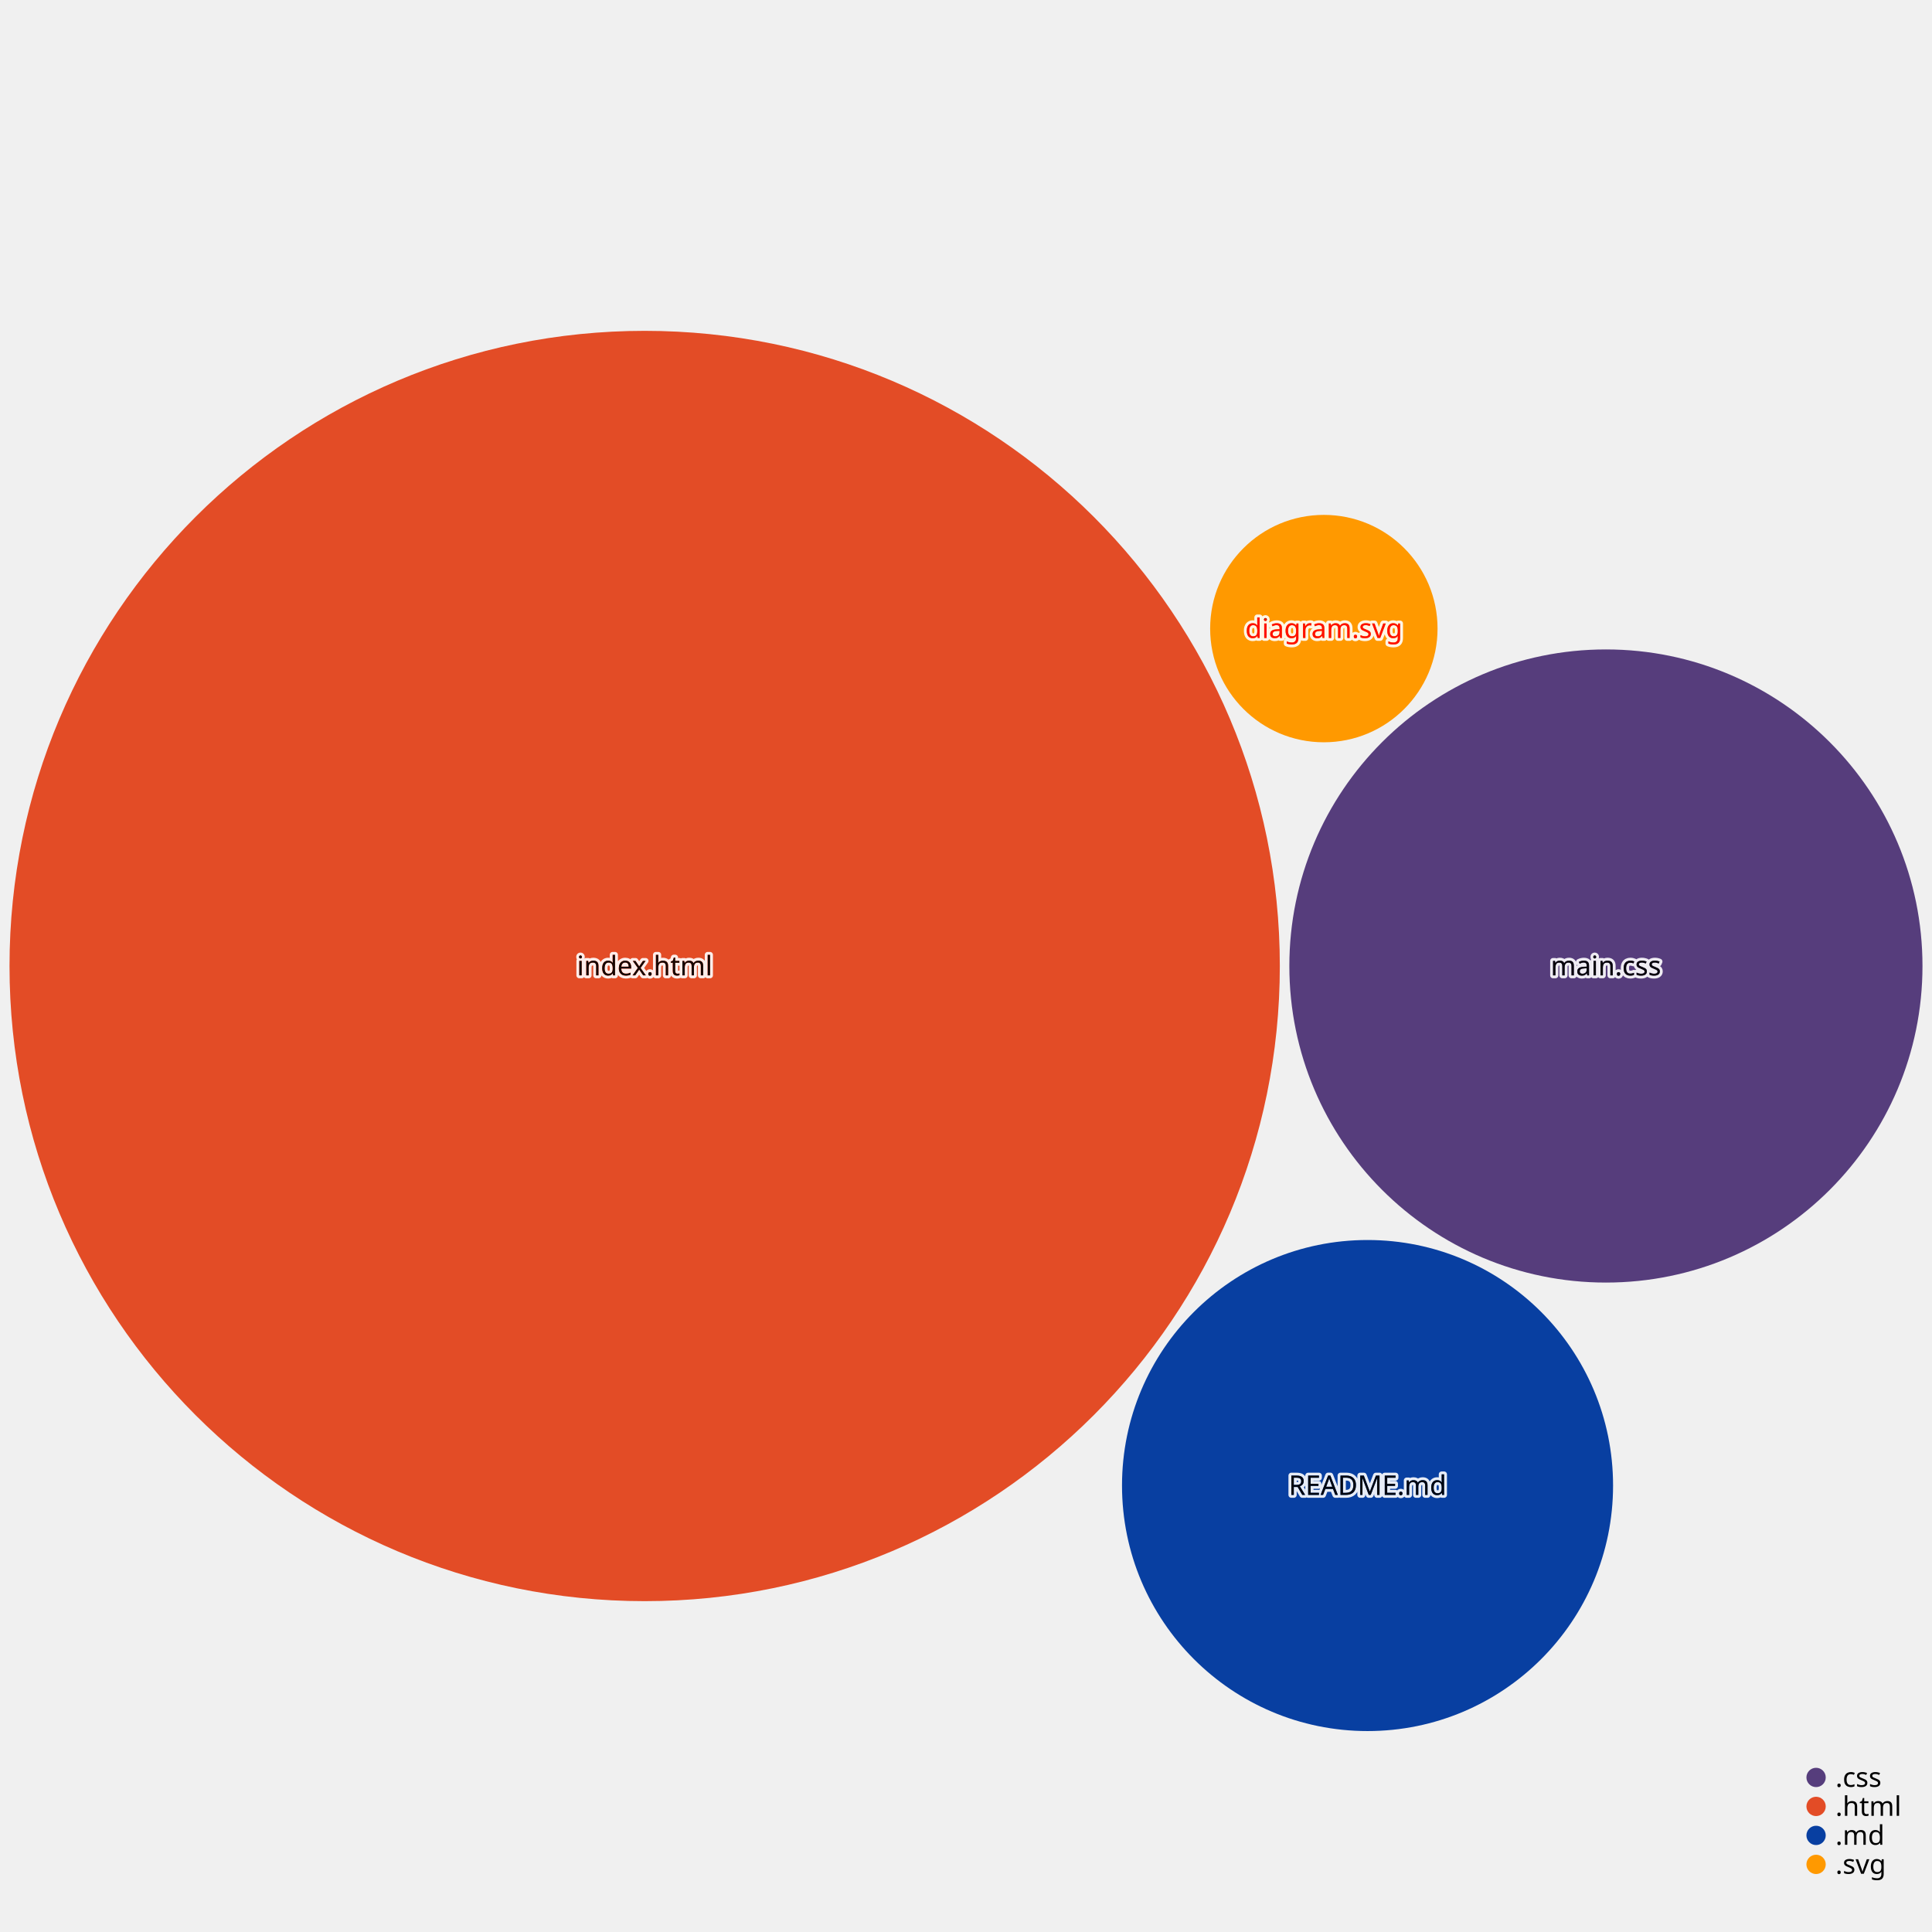
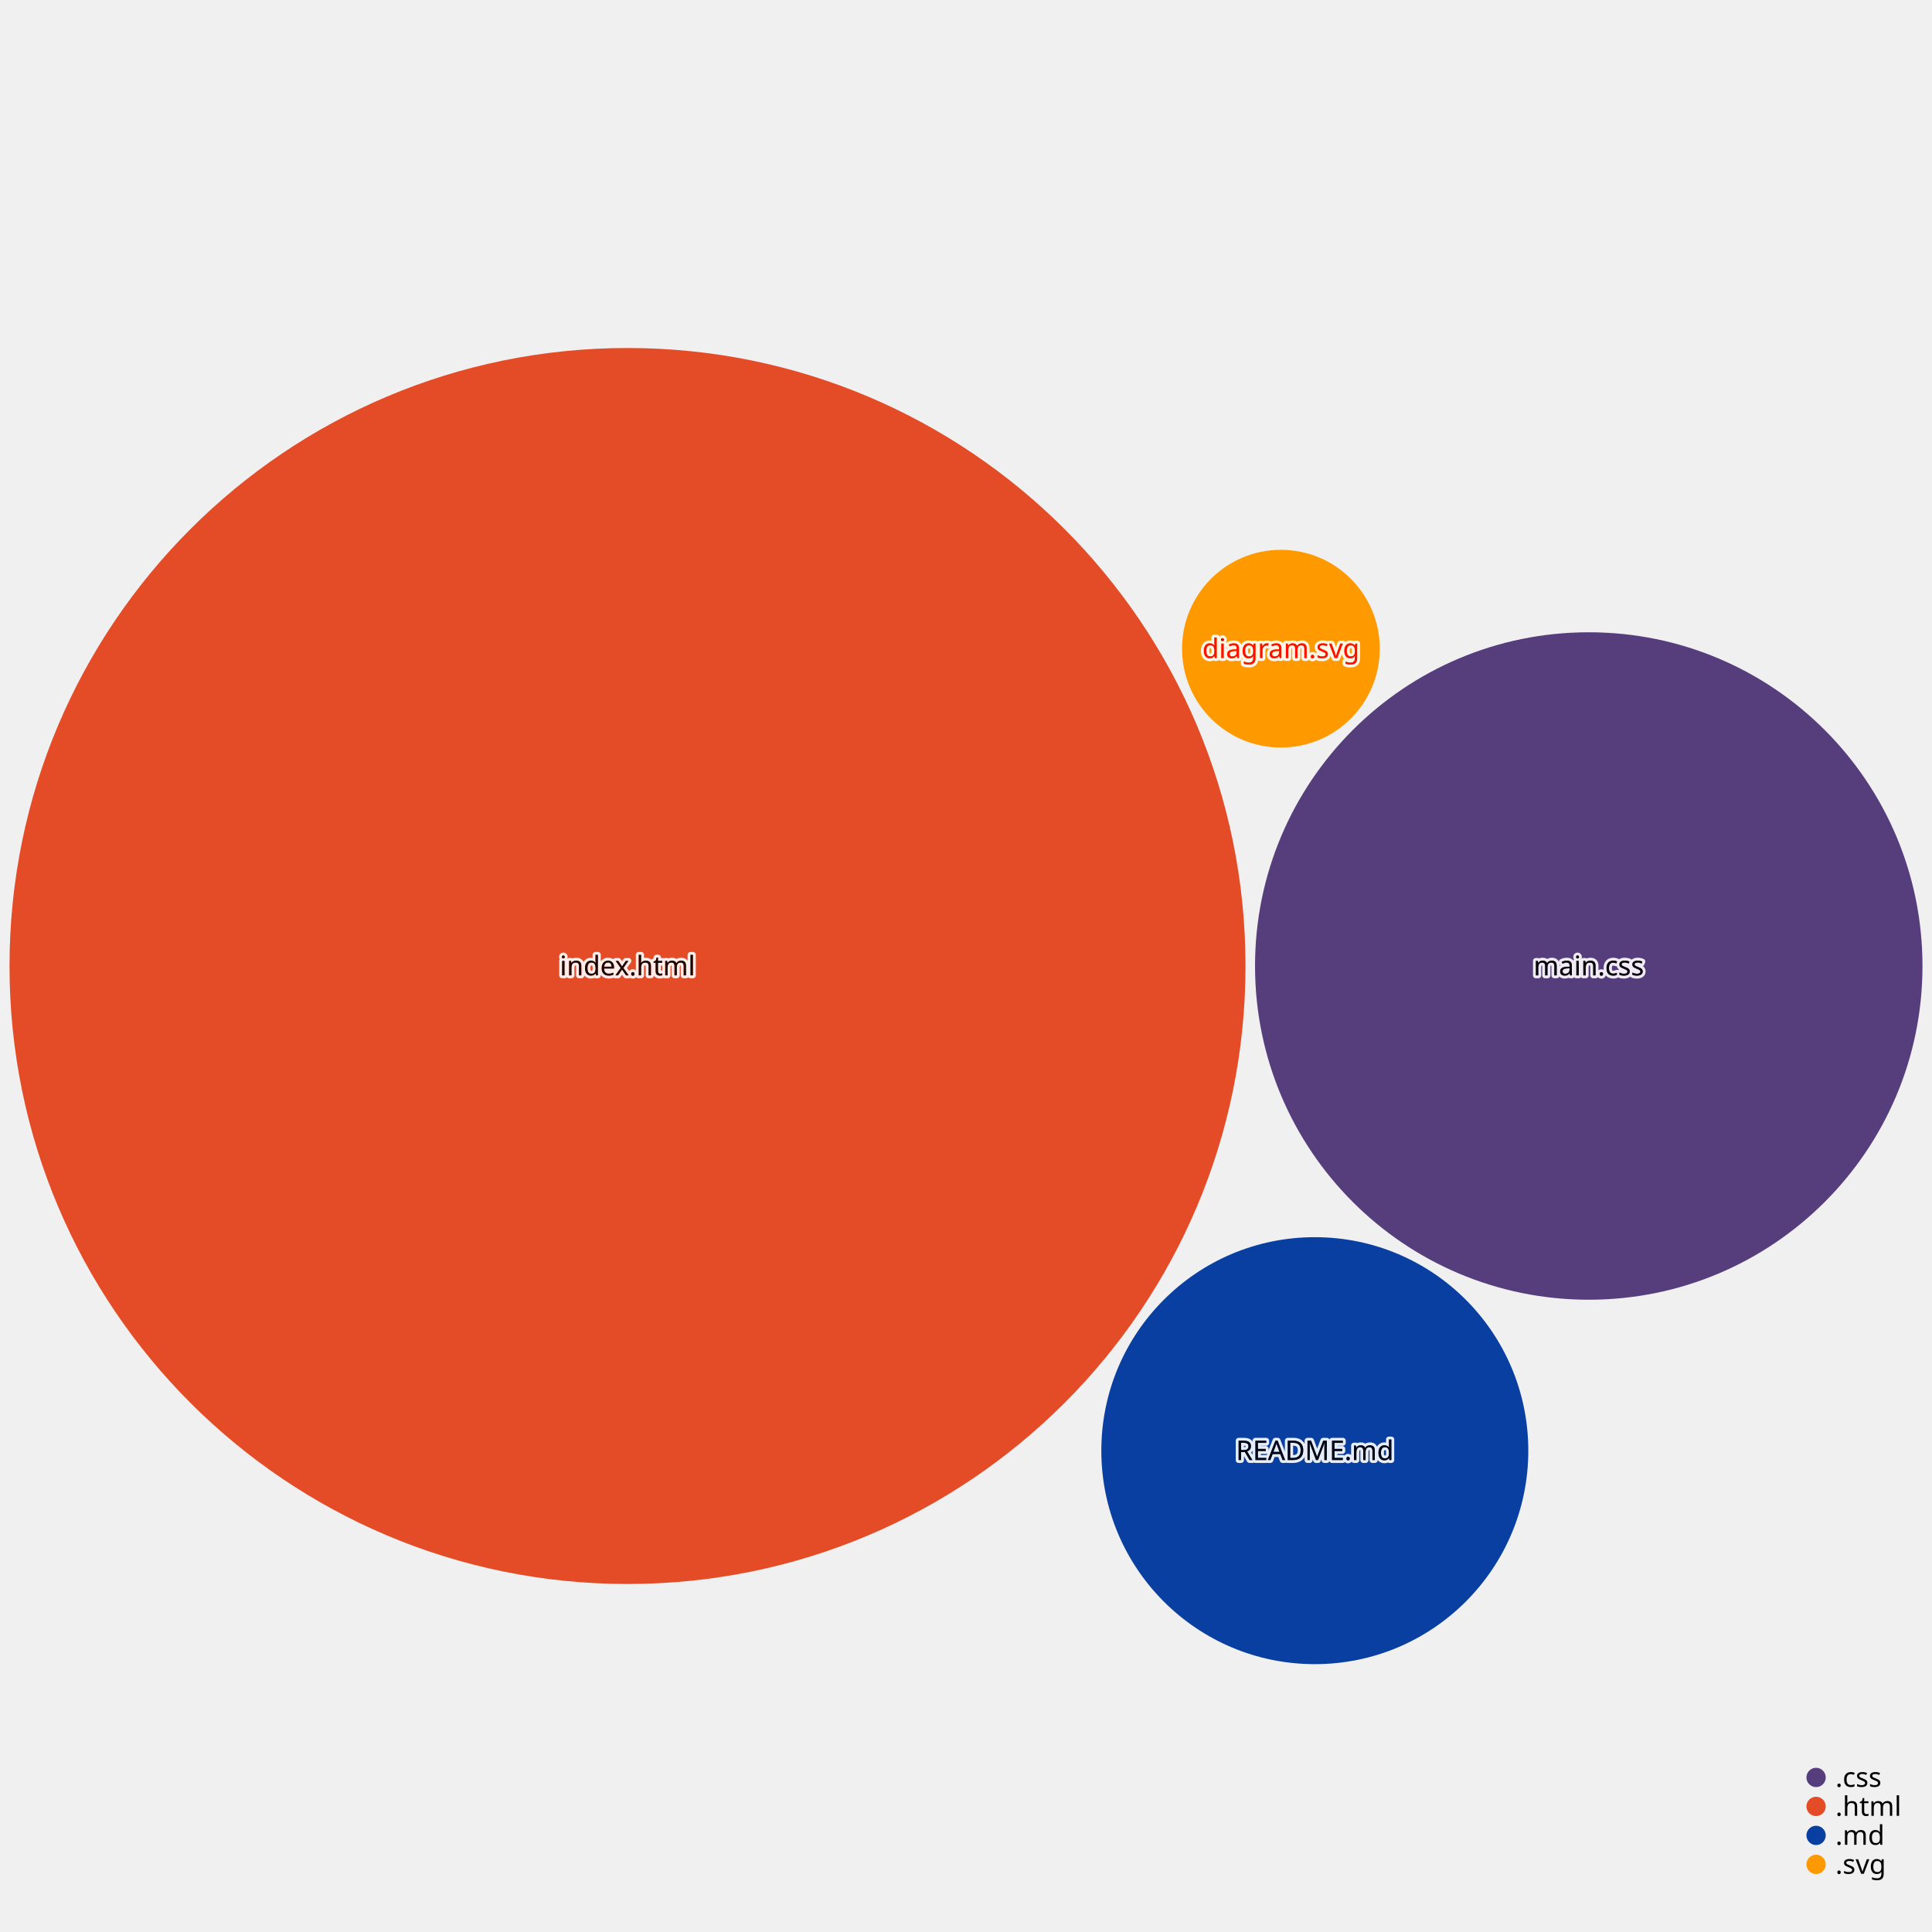
<svg xmlns="http://www.w3.org/2000/svg" width="1000" height="1000" style="background:white;font-family:sans-serif;overflow:visible">
  <defs>
    <filter id="glow" x="-50%" y="-50%" width="200%" height="200%">
      <feGaussianBlur stdDeviation="4" result="coloredBlur" />
      <feMerge>
        <feMergeNode in="coloredBlur" />
        <feMergeNode in="SourceGraphic" />
      </feMerge>
    </filter>
  </defs>
-   <g style="fill:#e34c26;transition:transform 0s ease-out, fill 0.1s ease-out" transform="translate(333.6816, 500)">
-     <circle style="transition:all 0.5s ease-out" r="328.755" stroke-width="0" stroke="#374151" />
+   <g style="fill:#e34c26;transition:transform 0s ease-out, fill 0.1s ease-out" transform="translate(324.8006, 500)">
+     <circle style="transition:all 0.5s ease-out" r="319.874" stroke-width="0" stroke="#374151" />
  </g>
-   <g style="fill:#563d7c;transition:transform 0s ease-out, fill 0.1s ease-out" transform="translate(831.2185, 500)">
-     <circle style="transition:all 0.5s ease-out" r="163.855" stroke-width="0" stroke="#374151" />
+   <g style="fill:#563d7c;transition:transform 0s ease-out, fill 0.1s ease-out" transform="translate(822.3376, 500)">
+     <circle style="transition:all 0.5s ease-out" r="172.736" stroke-width="0" stroke="#374151" />
  </g>
-   <g style="fill:#083fa1;transition:transform 0s ease-out, fill 0.1s ease-out" transform="translate(707.8361, 768.9109)">
-     <circle style="transition:all 0.5s ease-out" r="127.084" stroke-width="0" stroke="#374151" />
+   <g style="fill:#083fa1;transition:transform 0s ease-out, fill 0.1s ease-out" transform="translate(680.5446, 750.8616)">
+     <circle style="transition:all 0.5s ease-out" r="110.499" stroke-width="0" stroke="#374151" />
  </g>
-   <g style="fill:#ff9900;transition:transform 0s ease-out, fill 0.1s ease-out" transform="translate(685.2209, 325.3562)">
-     <circle style="transition:all 0.5s ease-out" r="58.849" stroke-width="0" stroke="#374151" />
+   <g style="fill:#ff9900;transition:transform 0s ease-out, fill 0.1s ease-out" transform="translate(662.9989, 335.7593)">
+     <circle style="transition:all 0.5s ease-out" r="51.169" stroke-width="0" stroke="#374151" />
  </g>
-   <g style="fill:#e34c26;transition:transform 0s ease-out" transform="translate(333.6816, 500)">
+   <g style="fill:#e34c26;transition:transform 0s ease-out" transform="translate(324.8006, 500)">
    <text style="pointer-events:none;opacity:0.9;font-size:14px;font-weight:500;transition:all 0.5s ease-out" fill="#4B5563" text-anchor="middle" dominant-baseline="middle" stroke="white" stroke-width="3" stroke-linejoin="round">index.html</text>
    <text style="pointer-events:none;opacity:1;font-size:14px;font-weight:500;transition:all 0.5s ease-out" text-anchor="middle" dominant-baseline="middle">index.html</text>
    <text style="pointer-events:none;opacity:0.9;font-size:14px;font-weight:500;mix-blend-mode:color-burn;transition:all 0.5s ease-out" fill="#110101" text-anchor="middle" dominant-baseline="middle">index.html</text>
  </g>
-   <g style="fill:#563d7c;transition:transform 0s ease-out" transform="translate(831.2185, 500)">
+   <g style="fill:#563d7c;transition:transform 0s ease-out" transform="translate(822.3376, 500)">
    <text style="pointer-events:none;opacity:0.9;font-size:14px;font-weight:500;transition:all 0.5s ease-out" fill="#4B5563" text-anchor="middle" dominant-baseline="middle" stroke="white" stroke-width="3" stroke-linejoin="round">main.css</text>
    <text style="pointer-events:none;opacity:1;font-size:14px;font-weight:500;transition:all 0.5s ease-out" text-anchor="middle" dominant-baseline="middle">main.css</text>
    <text style="pointer-events:none;opacity:0.9;font-size:14px;font-weight:500;mix-blend-mode:color-burn;transition:all 0.5s ease-out" fill="#110101" text-anchor="middle" dominant-baseline="middle">main.css</text>
  </g>
-   <g style="fill:#083fa1;transition:transform 0s ease-out" transform="translate(707.8361, 768.9109)">
+   <g style="fill:#083fa1;transition:transform 0s ease-out" transform="translate(680.5446, 750.8616)">
    <text style="pointer-events:none;opacity:0.9;font-size:14px;font-weight:500;transition:all 0.5s ease-out" fill="#4B5563" text-anchor="middle" dominant-baseline="middle" stroke="white" stroke-width="3" stroke-linejoin="round">README.md</text>
    <text style="pointer-events:none;opacity:1;font-size:14px;font-weight:500;transition:all 0.5s ease-out" text-anchor="middle" dominant-baseline="middle">README.md</text>
    <text style="pointer-events:none;opacity:0.9;font-size:14px;font-weight:500;mix-blend-mode:color-burn;transition:all 0.5s ease-out" fill="#110101" text-anchor="middle" dominant-baseline="middle">README.md</text>
  </g>
-   <g style="fill:#ff9900;transition:transform 0s ease-out" transform="translate(685.2209, 325.3562)">
+   <g style="fill:#ff9900;transition:transform 0s ease-out" transform="translate(662.9989, 335.7593)">
    <text style="pointer-events:none;opacity:0.9;font-size:14px;font-weight:500;transition:all 0.5s ease-out" fill="#4B5563" text-anchor="middle" dominant-baseline="middle" stroke="white" stroke-width="3" stroke-linejoin="round">diagram.svg</text>
    <text style="pointer-events:none;opacity:1;font-size:14px;font-weight:500;transition:all 0.5s ease-out" text-anchor="middle" dominant-baseline="middle">diagram.svg</text>
    <text style="pointer-events:none;opacity:0.9;font-size:14px;font-weight:500;mix-blend-mode:color-burn;transition:all 0.5s ease-out" fill="#110101" text-anchor="middle" dominant-baseline="middle">diagram.svg</text>
  </g>
  <g transform="translate(940, 920)">
    <g transform="translate(0, 0)">
      <circle r="5" fill="#563d7c" />
      <text x="10" style="font-size:14px;font-weight:300" dominant-baseline="middle">.css</text>
    </g>
    <g transform="translate(0, 15)">
      <circle r="5" fill="#e34c26" />
      <text x="10" style="font-size:14px;font-weight:300" dominant-baseline="middle">.html</text>
    </g>
    <g transform="translate(0, 30)">
      <circle r="5" fill="#083fa1" />
      <text x="10" style="font-size:14px;font-weight:300" dominant-baseline="middle">.md</text>
    </g>
    <g transform="translate(0, 45)">
      <circle r="5" fill="#ff9900" />
      <text x="10" style="font-size:14px;font-weight:300" dominant-baseline="middle">.svg</text>
    </g>
    <g fill="#9CA3AF" style="font-weight:300;font-style:italic;font-size:12px">each dot sized by file size</g>
  </g>
</svg>
